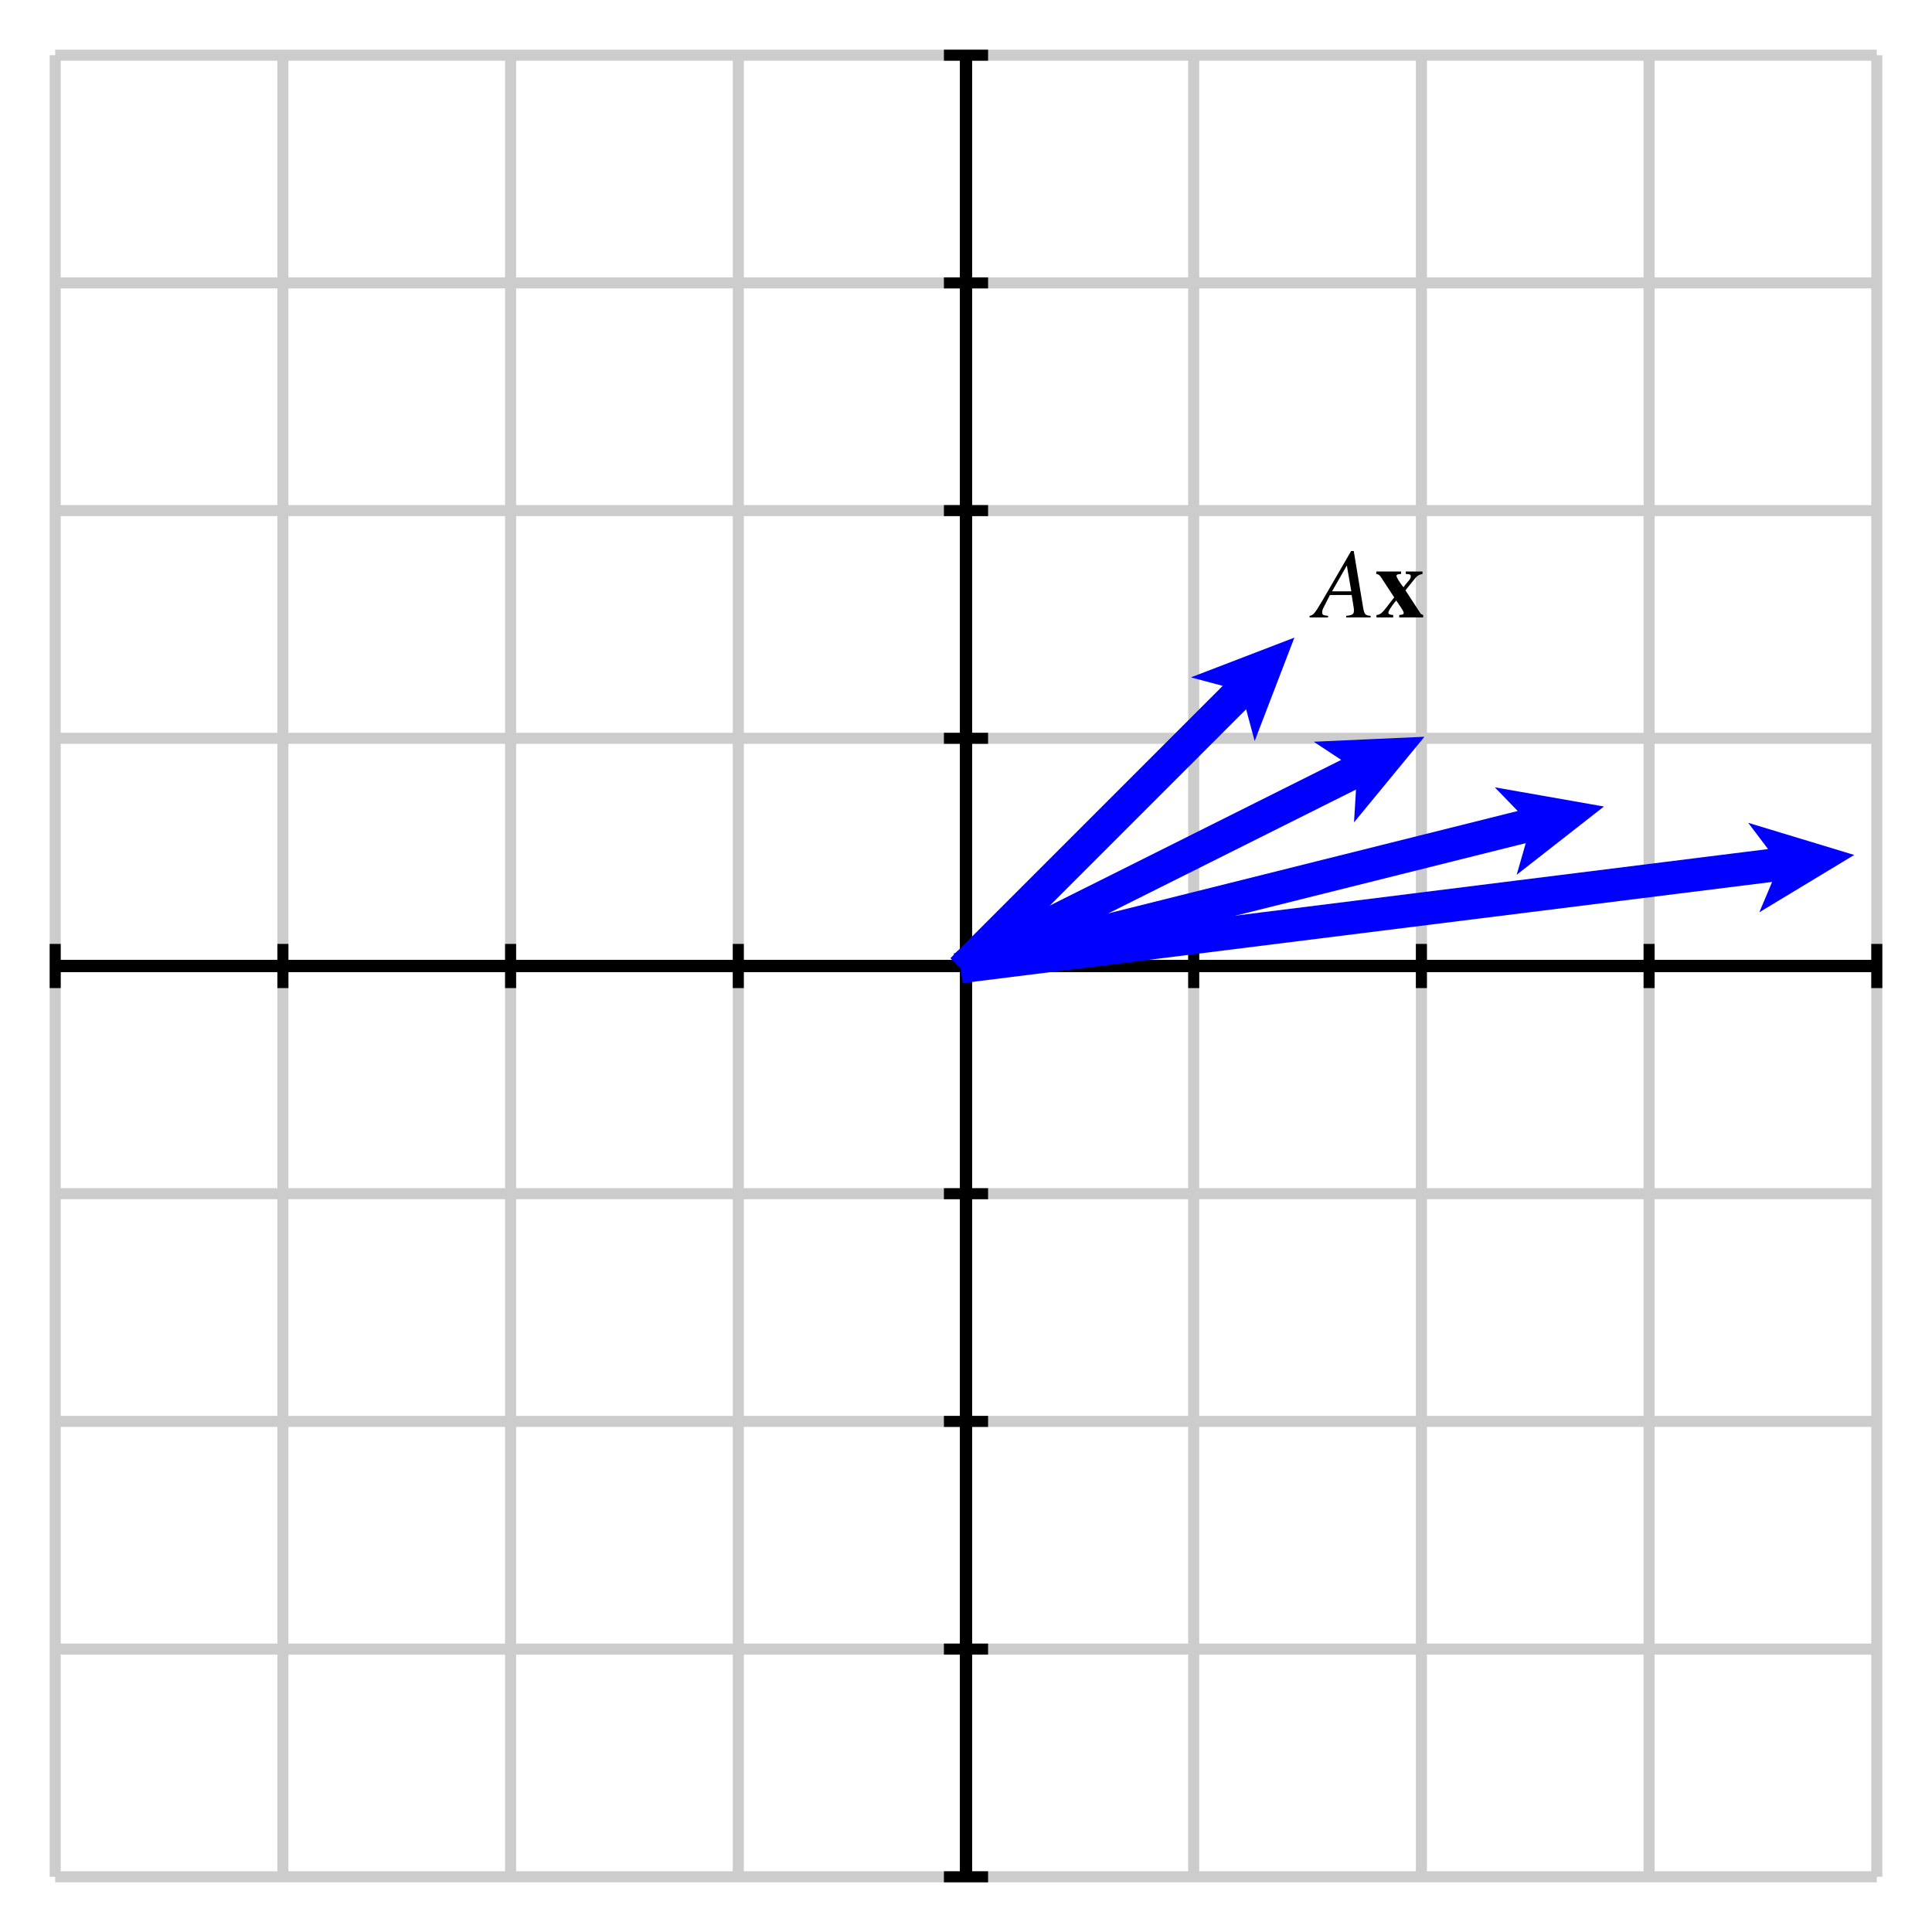
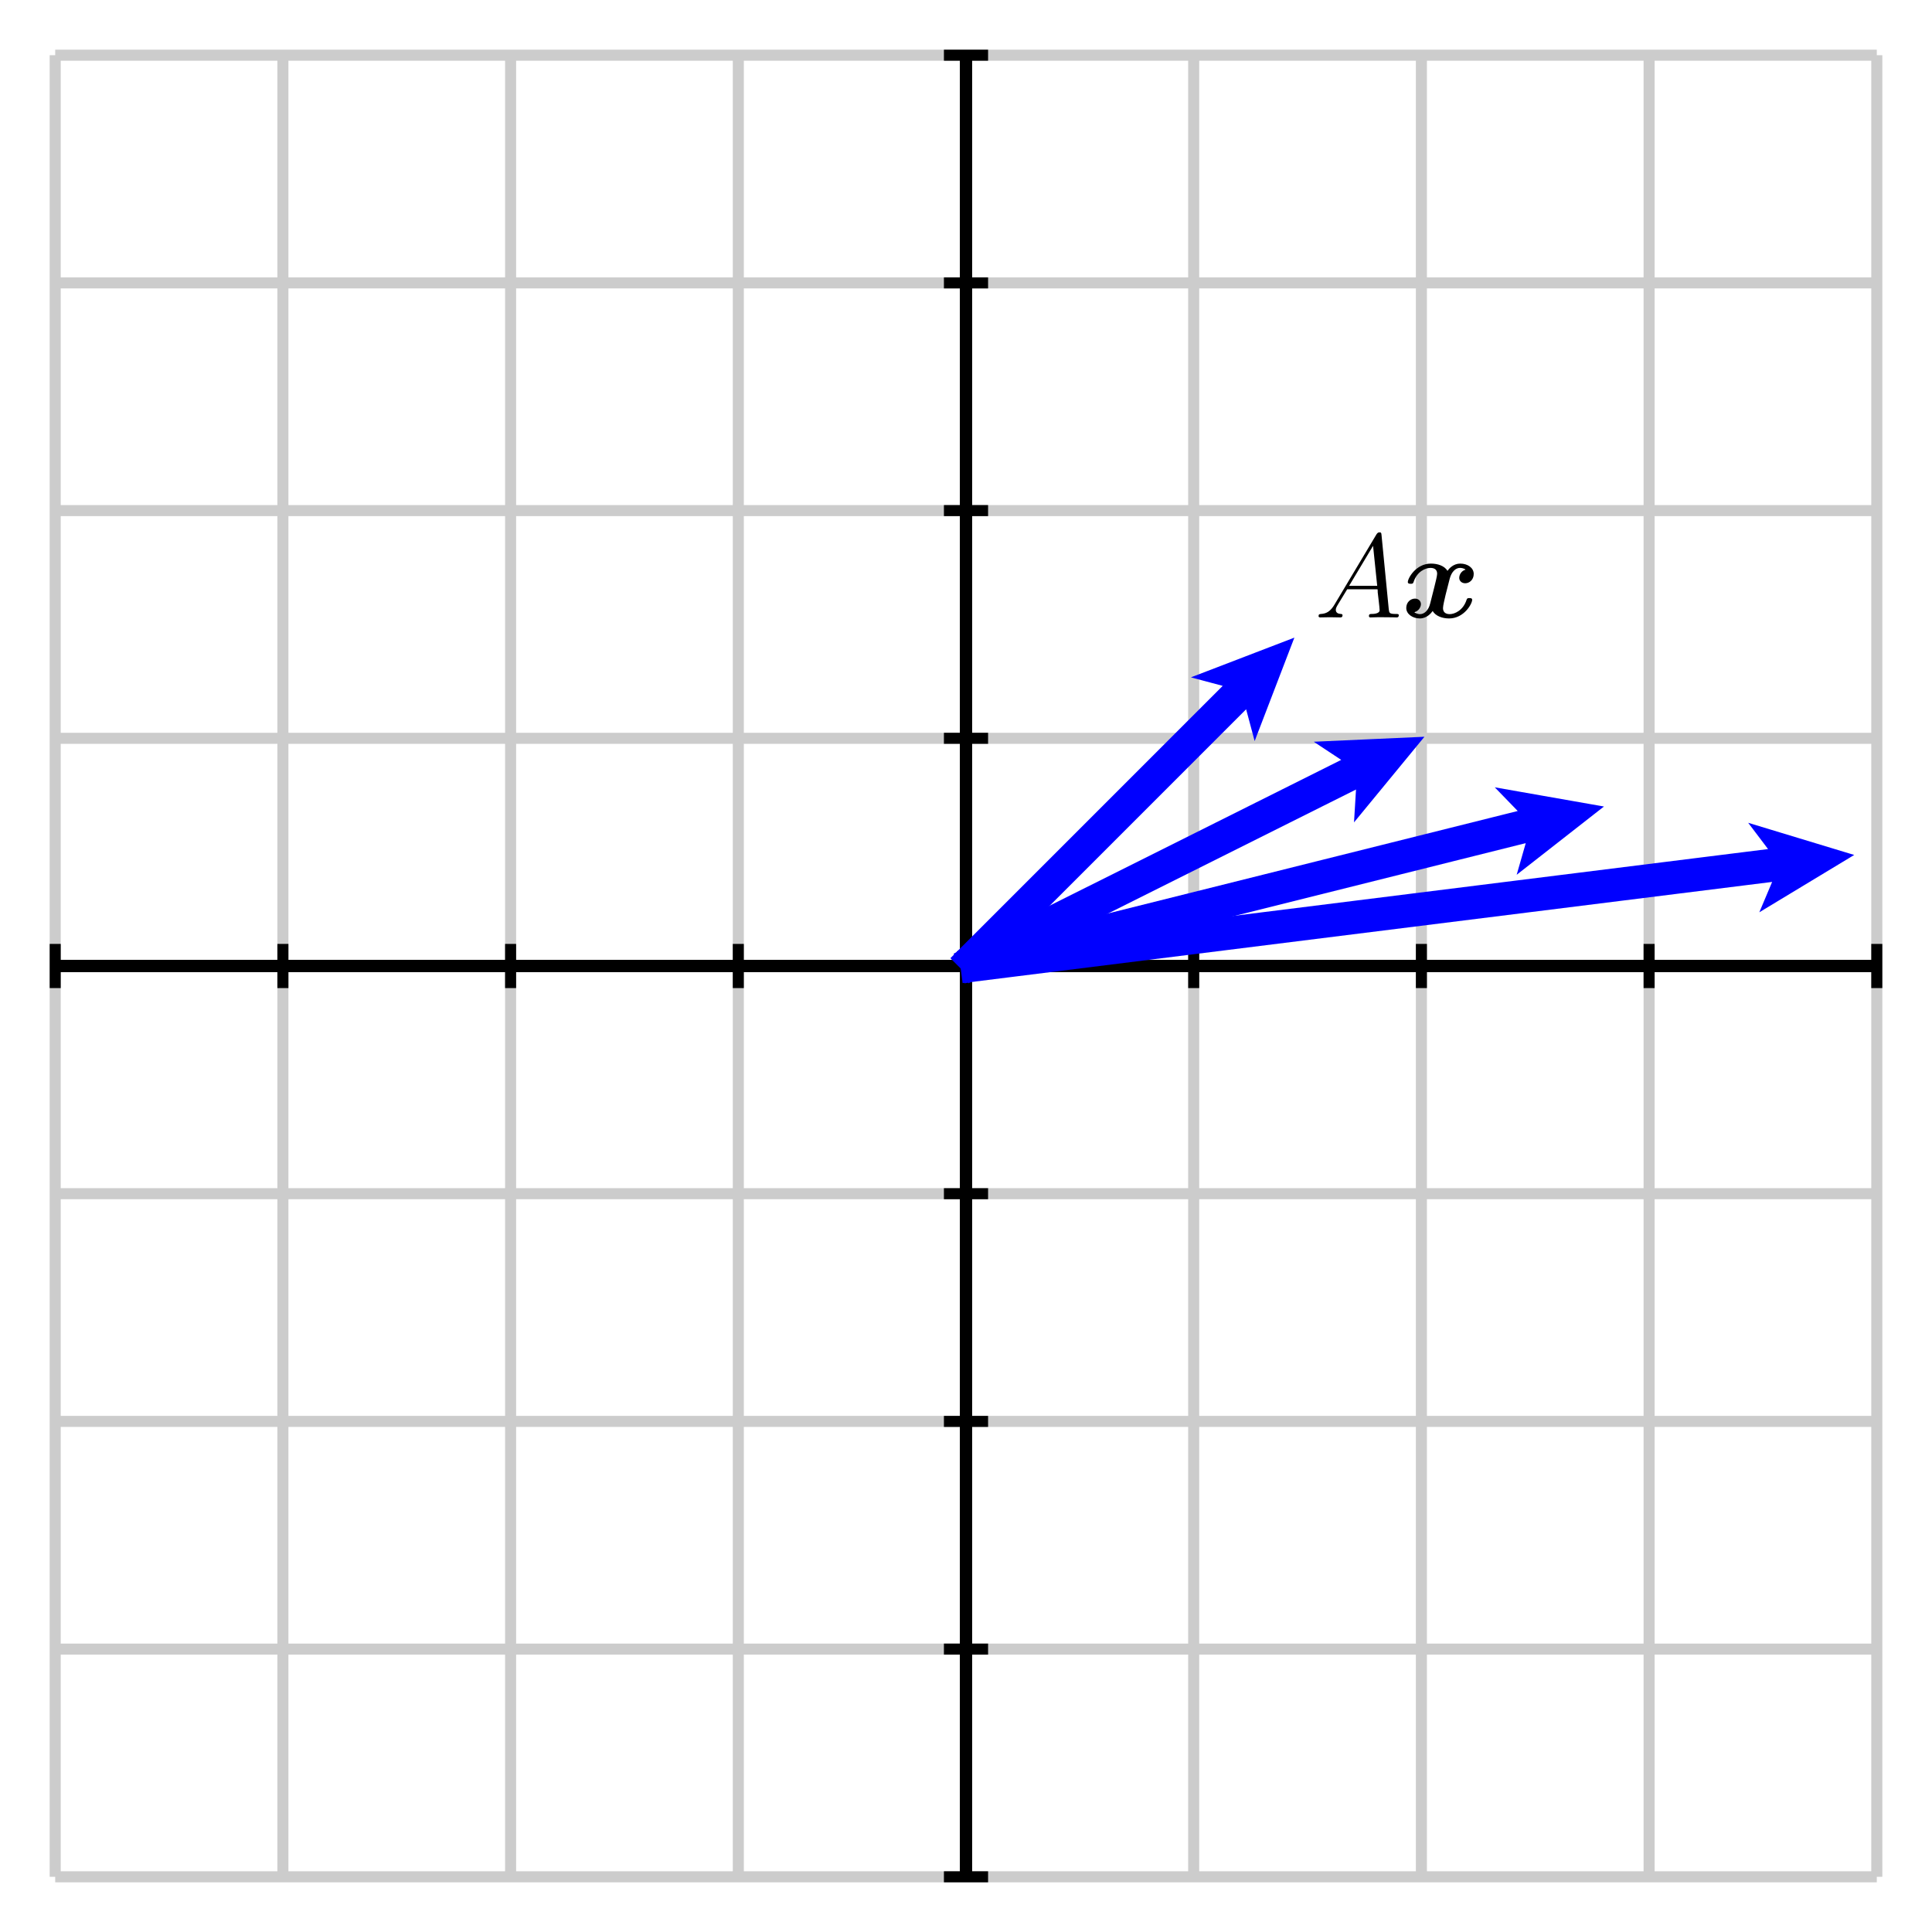
<svg xmlns="http://www.w3.org/2000/svg" xmlns:xlink="http://www.w3.org/1999/xlink" width="175pt" height="175pt" viewBox="0 0 175 175" version="1.1">
  <defs>
    <g>
      <symbol overflow="visible" id="glyph0-0">
        <path style="stroke:none;" d="" />
      </symbol>
      <symbol overflow="visible" id="glyph0-1">
-         <path style="stroke:none;" d="M 5.078 -0.141 C 4.562 -0.188 4.516 -0.266 4.391 -0.922 L 3.547 -6.016 L 3.312 -6.016 L 0.703 -1.516 C -0.016 -0.312 -0.094 -0.219 -0.453 -0.141 L -0.453 0 L 1.219 0 L 1.219 -0.141 C 0.766 -0.188 0.688 -0.234 0.688 -0.453 C 0.688 -0.625 0.719 -0.719 0.875 -1.016 L 1.391 -2.031 L 3.359 -2.031 L 3.547 -0.859 C 3.562 -0.781 3.562 -0.688 3.562 -0.625 C 3.562 -0.281 3.438 -0.203 2.859 -0.141 L 2.859 0 L 5.078 0 Z M 1.578 -2.359 L 2.922 -4.703 L 3.328 -2.359 Z M 1.578 -2.359 " />
+         <path style="stroke:none;" d="M 1.828 -1.203 C 1.453 -0.562 1.094 -0.344 0.578 -0.312 C 0.453 -0.297 0.359 -0.297 0.359 -0.109 C 0.359 -0.047 0.422 0 0.5 0 C 0.688 0 1.172 -0.016 1.375 -0.016 C 1.688 -0.016 2.031 0 2.328 0 C 2.391 0 2.531 0 2.531 -0.203 C 2.531 -0.297 2.438 -0.312 2.375 -0.312 C 2.125 -0.328 1.922 -0.422 1.922 -0.688 C 1.922 -0.828 1.984 -0.953 2.125 -1.188 L 2.953 -2.547 L 5.703 -2.547 C 5.719 -2.453 5.719 -2.359 5.719 -2.266 C 5.75 -1.984 5.891 -0.859 5.891 -0.656 C 5.891 -0.328 5.328 -0.312 5.156 -0.312 C 5.047 -0.312 4.922 -0.312 4.922 -0.125 C 4.922 0 5.016 0 5.078 0 C 5.266 0 5.484 -0.016 5.672 -0.016 L 6.281 -0.016 C 6.938 -0.016 7.422 0 7.422 0 C 7.5 0 7.625 0 7.625 -0.203 C 7.625 -0.312 7.531 -0.312 7.359 -0.312 C 6.766 -0.312 6.766 -0.406 6.719 -0.734 L 6.062 -7.469 C 6.047 -7.688 6 -7.703 5.891 -7.703 C 5.781 -7.703 5.719 -7.688 5.609 -7.531 Z M 3.125 -2.859 L 5.297 -6.484 L 5.672 -2.859 Z M 3.125 -2.859 " />
      </symbol>
      <symbol overflow="visible" id="glyph1-0">
        <path style="stroke:none;" d="" />
      </symbol>
      <symbol overflow="visible" id="glyph1-1">
-         <path style="stroke:none;" d="M 4.359 -0.219 C 4.219 -0.266 4.156 -0.297 4.094 -0.391 L 2.75 -2.453 L 3.656 -3.578 C 3.828 -3.781 4.016 -3.891 4.297 -3.938 L 4.297 -4.156 L 2.781 -4.156 L 2.781 -3.938 C 2.859 -3.922 2.938 -3.922 2.969 -3.922 C 3.172 -3.906 3.234 -3.859 3.234 -3.719 C 3.234 -3.578 3.156 -3.422 2.891 -3.141 C 2.844 -3.094 2.703 -2.922 2.578 -2.734 C 2.516 -2.797 2.484 -2.844 2.453 -2.875 C 2.172 -3.266 1.938 -3.641 1.938 -3.766 C 1.938 -3.875 2.062 -3.922 2.359 -3.938 L 2.359 -4.156 L 0.109 -4.156 L 0.109 -3.938 C 0.344 -3.891 0.391 -3.859 0.578 -3.578 L 1.734 -1.812 C 1.469 -1.469 1.219 -1.172 1.141 -1.047 C 0.641 -0.391 0.453 -0.234 0.125 -0.219 L 0.125 0 L 1.641 0 L 1.641 -0.219 C 1.328 -0.234 1.203 -0.297 1.203 -0.438 C 1.203 -0.562 1.438 -0.938 1.766 -1.359 C 1.797 -1.391 1.859 -1.453 1.922 -1.531 C 2.094 -1.281 2.234 -1.047 2.297 -0.969 C 2.5 -0.672 2.594 -0.5 2.594 -0.391 C 2.594 -0.281 2.469 -0.234 2.188 -0.219 L 2.188 0 L 4.359 0 Z M 4.359 -0.219 " />
+         <path style="stroke:none;" d="M 5.781 -4.328 C 5.391 -4.219 5.203 -3.859 5.203 -3.578 C 5.203 -3.344 5.391 -3.094 5.75 -3.094 C 6.125 -3.094 6.516 -3.406 6.516 -3.938 C 6.516 -4.5 5.953 -4.875 5.297 -4.875 C 4.672 -4.875 4.281 -4.422 4.141 -4.219 C 3.859 -4.672 3.266 -4.875 2.641 -4.875 C 1.281 -4.875 0.547 -3.547 0.547 -3.203 C 0.547 -3.047 0.719 -3.047 0.812 -3.047 C 0.938 -3.047 1.016 -3.047 1.062 -3.188 C 1.375 -4.172 2.156 -4.484 2.594 -4.484 C 3 -4.484 3.203 -4.297 3.203 -3.953 C 3.203 -3.75 3.047 -3.156 2.953 -2.766 L 2.578 -1.281 C 2.422 -0.625 2.031 -0.297 1.656 -0.297 C 1.609 -0.297 1.359 -0.297 1.141 -0.469 C 1.531 -0.578 1.734 -0.938 1.734 -1.203 C 1.734 -1.453 1.547 -1.703 1.188 -1.703 C 0.812 -1.703 0.406 -1.391 0.406 -0.859 C 0.406 -0.297 0.984 0.094 1.641 0.094 C 2.25 0.094 2.656 -0.375 2.797 -0.578 C 3.062 -0.125 3.672 0.094 4.281 0.094 C 5.641 0.094 6.375 -1.234 6.375 -1.594 C 6.375 -1.75 6.219 -1.75 6.125 -1.75 C 6 -1.75 5.922 -1.75 5.875 -1.609 C 5.562 -0.625 4.781 -0.297 4.344 -0.297 C 3.938 -0.297 3.734 -0.5 3.734 -0.844 C 3.734 -1.062 3.875 -1.641 3.969 -2.047 C 4.047 -2.328 4.297 -3.344 4.344 -3.516 C 4.516 -4.156 4.891 -4.484 5.266 -4.484 C 5.328 -4.484 5.578 -4.484 5.781 -4.328 Z M 5.781 -4.328 " />
      </symbol>
    </g>
  </defs>
  <g id="surface1">
    <path style="fill:none;stroke-width:10;stroke-linecap:butt;stroke-linejoin:miter;stroke:rgb(80.077%,80.077%,80.077%);stroke-opacity:1;stroke-miterlimit:10;" d="M 50 50 L 50 1700 M 256.25 50 L 256.25 1700 M 462.5 50 L 462.5 1700 M 668.75 50 L 668.75 1700 M 875 50 L 875 1700 M 1081.25 50 L 1081.25 1700 M 1287.5 50 L 1287.5 1700 M 1493.75 50 L 1493.75 1700 M 1700 50 L 1700 1700 M 50 50 L 1700 50 M 50 256.25 L 1700 256.25 M 50 462.5 L 1700 462.5 M 50 668.75 L 1700 668.75 M 50 875 L 1700 875 M 50 1081.25 L 1700 1081.25 M 50 1287.5 L 1700 1287.5 M 50 1493.75 L 1700 1493.75 M 50 1700 L 1700 1700 " transform="matrix(0.1,0,0,-0.1,0,175)" />
    <path style="fill:none;stroke-width:10;stroke-linecap:butt;stroke-linejoin:miter;stroke:rgb(0%,0%,0%);stroke-opacity:1;stroke-miterlimit:10;" d="M 50 875 L 1700 875 M 875 50 L 875 1700 " transform="matrix(0.1,0,0,-0.1,0,175)" />
    <path style="fill:none;stroke-width:10;stroke-linecap:butt;stroke-linejoin:miter;stroke:rgb(0%,0%,0%);stroke-opacity:1;stroke-miterlimit:10;" d="M 50 875 L 1700 875 M 875 50 L 875 1700 M 50 855 L 50 895 " transform="matrix(0.1,0,0,-0.1,0,175)" />
    <path style="fill:none;stroke-width:10;stroke-linecap:butt;stroke-linejoin:miter;stroke:rgb(0%,0%,0%);stroke-opacity:1;stroke-miterlimit:10;" d="M 50 875 L 1700 875 M 875 50 L 875 1700 M 256.25 855 L 256.25 895 " transform="matrix(0.1,0,0,-0.1,0,175)" />
    <path style="fill:none;stroke-width:10;stroke-linecap:butt;stroke-linejoin:miter;stroke:rgb(0%,0%,0%);stroke-opacity:1;stroke-miterlimit:10;" d="M 50 875 L 1700 875 M 875 50 L 875 1700 M 462.5 855 L 462.5 895 " transform="matrix(0.1,0,0,-0.1,0,175)" />
    <path style="fill:none;stroke-width:10;stroke-linecap:butt;stroke-linejoin:miter;stroke:rgb(0%,0%,0%);stroke-opacity:1;stroke-miterlimit:10;" d="M 50 875 L 1700 875 M 875 50 L 875 1700 M 668.75 855 L 668.75 895 " transform="matrix(0.1,0,0,-0.1,0,175)" />
    <path style="fill:none;stroke-width:10;stroke-linecap:butt;stroke-linejoin:miter;stroke:rgb(0%,0%,0%);stroke-opacity:1;stroke-miterlimit:10;" d="M 50 875 L 1700 875 M 875 50 L 875 1700 M 875 855 L 875 895 " transform="matrix(0.1,0,0,-0.1,0,175)" />
    <path style="fill:none;stroke-width:10;stroke-linecap:butt;stroke-linejoin:miter;stroke:rgb(0%,0%,0%);stroke-opacity:1;stroke-miterlimit:10;" d="M 50 875 L 1700 875 M 875 50 L 875 1700 M 1081.25 855 L 1081.25 895 " transform="matrix(0.1,0,0,-0.1,0,175)" />
    <path style="fill:none;stroke-width:10;stroke-linecap:butt;stroke-linejoin:miter;stroke:rgb(0%,0%,0%);stroke-opacity:1;stroke-miterlimit:10;" d="M 50 875 L 1700 875 M 875 50 L 875 1700 M 1287.5 855 L 1287.5 895 " transform="matrix(0.1,0,0,-0.1,0,175)" />
    <path style="fill:none;stroke-width:10;stroke-linecap:butt;stroke-linejoin:miter;stroke:rgb(0%,0%,0%);stroke-opacity:1;stroke-miterlimit:10;" d="M 50 875 L 1700 875 M 875 50 L 875 1700 M 1493.75 855 L 1493.75 895 " transform="matrix(0.1,0,0,-0.1,0,175)" />
    <path style="fill:none;stroke-width:10;stroke-linecap:butt;stroke-linejoin:miter;stroke:rgb(0%,0%,0%);stroke-opacity:1;stroke-miterlimit:10;" d="M 50 875 L 1700 875 M 875 50 L 875 1700 M 1700 855 L 1700 895 " transform="matrix(0.1,0,0,-0.1,0,175)" />
    <path style="fill:none;stroke-width:10;stroke-linecap:butt;stroke-linejoin:miter;stroke:rgb(0%,0%,0%);stroke-opacity:1;stroke-miterlimit:10;" d="M 50 875 L 1700 875 M 875 50 L 875 1700 M 855 50 L 895 50 " transform="matrix(0.1,0,0,-0.1,0,175)" />
    <path style="fill:none;stroke-width:10;stroke-linecap:butt;stroke-linejoin:miter;stroke:rgb(0%,0%,0%);stroke-opacity:1;stroke-miterlimit:10;" d="M 50 875 L 1700 875 M 875 50 L 875 1700 M 855 256.25 L 895 256.25 " transform="matrix(0.1,0,0,-0.1,0,175)" />
    <path style="fill:none;stroke-width:10;stroke-linecap:butt;stroke-linejoin:miter;stroke:rgb(0%,0%,0%);stroke-opacity:1;stroke-miterlimit:10;" d="M 50 875 L 1700 875 M 875 50 L 875 1700 M 855 462.5 L 895 462.5 " transform="matrix(0.1,0,0,-0.1,0,175)" />
    <path style="fill:none;stroke-width:10;stroke-linecap:butt;stroke-linejoin:miter;stroke:rgb(0%,0%,0%);stroke-opacity:1;stroke-miterlimit:10;" d="M 50 875 L 1700 875 M 875 50 L 875 1700 M 855 668.75 L 895 668.75 " transform="matrix(0.1,0,0,-0.1,0,175)" />
    <path style="fill:none;stroke-width:10;stroke-linecap:butt;stroke-linejoin:miter;stroke:rgb(0%,0%,0%);stroke-opacity:1;stroke-miterlimit:10;" d="M 50 875 L 1700 875 M 875 50 L 875 1700 M 855 875 L 895 875 " transform="matrix(0.1,0,0,-0.1,0,175)" />
    <path style="fill:none;stroke-width:10;stroke-linecap:butt;stroke-linejoin:miter;stroke:rgb(0%,0%,0%);stroke-opacity:1;stroke-miterlimit:10;" d="M 50 875 L 1700 875 M 875 50 L 875 1700 M 855 1081.25 L 895 1081.25 " transform="matrix(0.1,0,0,-0.1,0,175)" />
    <path style="fill:none;stroke-width:10;stroke-linecap:butt;stroke-linejoin:miter;stroke:rgb(0%,0%,0%);stroke-opacity:1;stroke-miterlimit:10;" d="M 50 875 L 1700 875 M 875 50 L 875 1700 M 855 1287.5 L 895 1287.5 " transform="matrix(0.1,0,0,-0.1,0,175)" />
    <path style="fill:none;stroke-width:10;stroke-linecap:butt;stroke-linejoin:miter;stroke:rgb(0%,0%,0%);stroke-opacity:1;stroke-miterlimit:10;" d="M 50 875 L 1700 875 M 875 50 L 875 1700 M 855 1493.75 L 895 1493.75 " transform="matrix(0.1,0,0,-0.1,0,175)" />
    <path style="fill:none;stroke-width:10;stroke-linecap:butt;stroke-linejoin:miter;stroke:rgb(0%,0%,0%);stroke-opacity:1;stroke-miterlimit:10;" d="M 50 875 L 1700 875 M 875 50 L 875 1700 M 855 1700 L 895 1700 " transform="matrix(0.1,0,0,-0.1,0,175)" />
    <path style=" stroke:none;fill-rule:nonzero;fill:rgb(0%,0%,100%);fill-opacity:1;" d="M 88.207 88.207 L 113.133 63.281 L 113.73 65.512 L 116.375 58.625 L 109.488 61.27 L 111.719 61.867 L 86.793 86.793 L 88.207 88.207 " />
    <path style="fill:none;stroke-width:10;stroke-linecap:butt;stroke-linejoin:miter;stroke:rgb(0%,0%,100%);stroke-opacity:1;stroke-miterlimit:10;" d="M 882.07 867.93 L 1131.328 1117.188 L 1137.305 1094.883 L 1163.75 1163.75 L 1094.883 1137.305 L 1117.188 1131.328 L 867.93 882.07 Z M 882.07 867.93 " transform="matrix(0.1,0,0,-0.1,0,175)" />
    <g style="fill:rgb(0%,0%,0%);fill-opacity:1;">
      <use xlink:href="#glyph0-1" x="119.075" y="55.925" />
    </g>
    <g style="fill:rgb(0%,0%,0%);fill-opacity:1;">
-       <use xlink:href="#glyph1-1" x="124.554" y="55.925" />
+       <use xlink:href="#glyph1-1" x="126.973" y="55.925" />
    </g>
    <path style=" stroke:none;fill-rule:nonzero;fill:rgb(0%,0%,100%);fill-opacity:1;" d="M 87.949 88.395 L 123.379 70.68 L 123.238 72.984 L 127.926 67.285 L 120.559 67.617 L 122.484 68.891 L 87.051 86.605 L 87.949 88.395 " />
    <path style="fill:none;stroke-width:10;stroke-linecap:butt;stroke-linejoin:miter;stroke:rgb(0%,0%,100%);stroke-opacity:1;stroke-miterlimit:10;" d="M 879.492 866.055 L 1233.789 1043.203 L 1232.383 1020.156 L 1279.258 1077.148 L 1205.586 1073.828 L 1224.844 1061.094 L 870.508 883.945 Z M 879.492 866.055 " transform="matrix(0.1,0,0,-0.1,0,175)" />
    <path style=" stroke:none;fill-rule:nonzero;fill:rgb(0%,0%,100%);fill-opacity:1;" d="M 87.742 88.469 L 138.922 75.676 L 138.285 77.895 L 144.094 73.352 L 136.828 72.074 L 138.438 73.734 L 87.258 86.531 L 87.742 88.469 " />
    <path style="fill:none;stroke-width:10;stroke-linecap:butt;stroke-linejoin:miter;stroke:rgb(0%,0%,100%);stroke-opacity:1;stroke-miterlimit:10;" d="M 877.422 865.312 L 1389.219 993.242 L 1382.852 971.055 L 1440.938 1016.484 L 1368.281 1029.258 L 1384.375 1012.656 L 872.578 884.688 Z M 877.422 865.312 " transform="matrix(0.1,0,0,-0.1,0,175)" />
    <path style=" stroke:none;fill-rule:nonzero;fill:rgb(0%,0%,100%);fill-opacity:1;" d="M 87.625 88.492 L 161.316 79.281 L 160.418 81.41 L 166.734 77.594 L 159.676 75.453 L 161.07 77.297 L 87.375 86.508 L 87.625 88.492 " />
    <path style="fill:none;stroke-width:10;stroke-linecap:butt;stroke-linejoin:miter;stroke:rgb(0%,0%,100%);stroke-opacity:1;stroke-miterlimit:10;" d="M 876.25 865.078 L 1613.164 957.188 L 1604.18 935.898 L 1667.344 974.062 L 1596.758 995.469 L 1610.703 977.031 L 873.75 884.922 Z M 876.25 865.078 " transform="matrix(0.1,0,0,-0.1,0,175)" />
  </g>
</svg>
